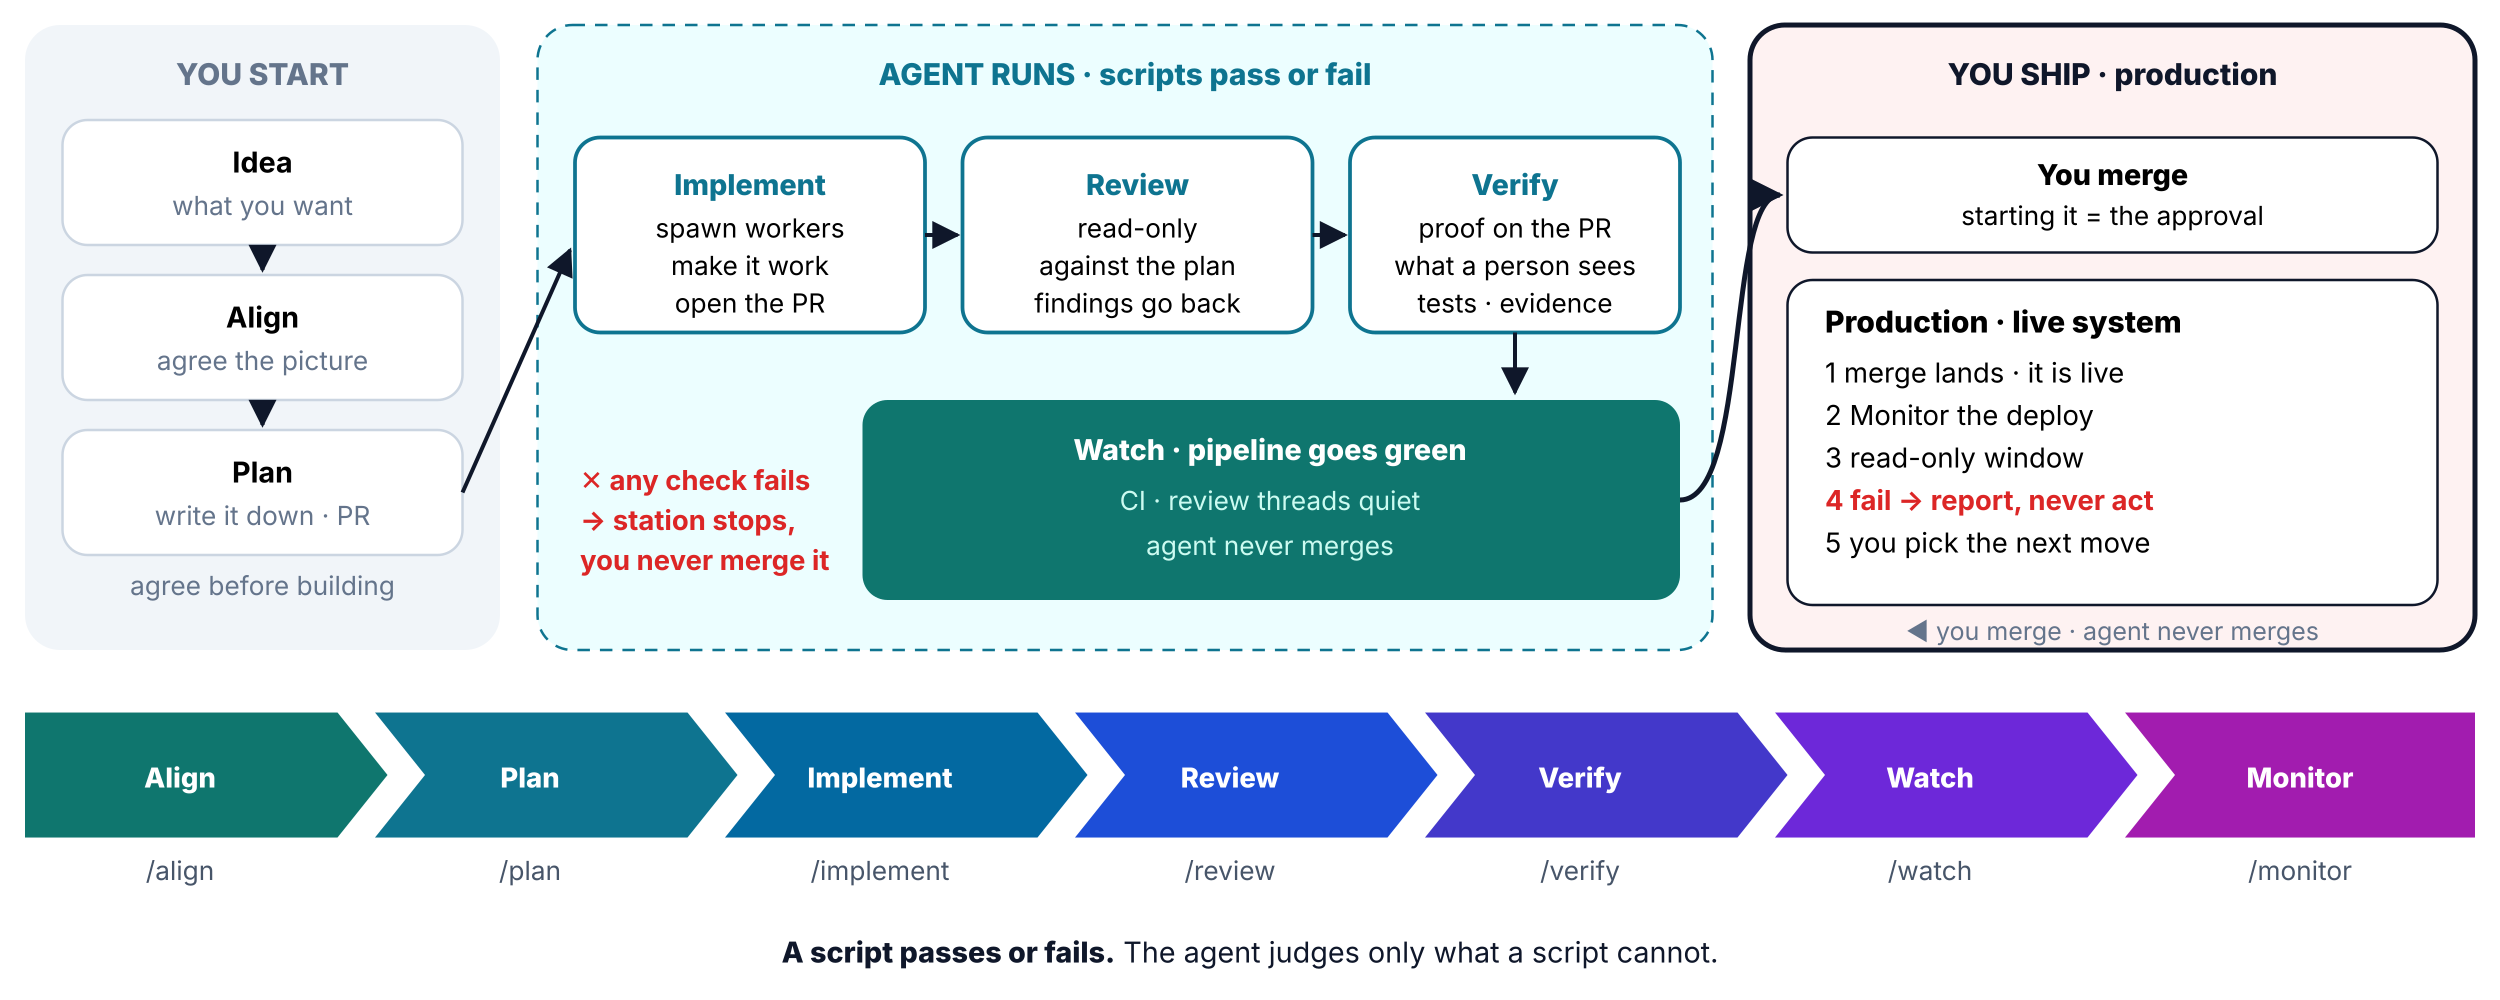
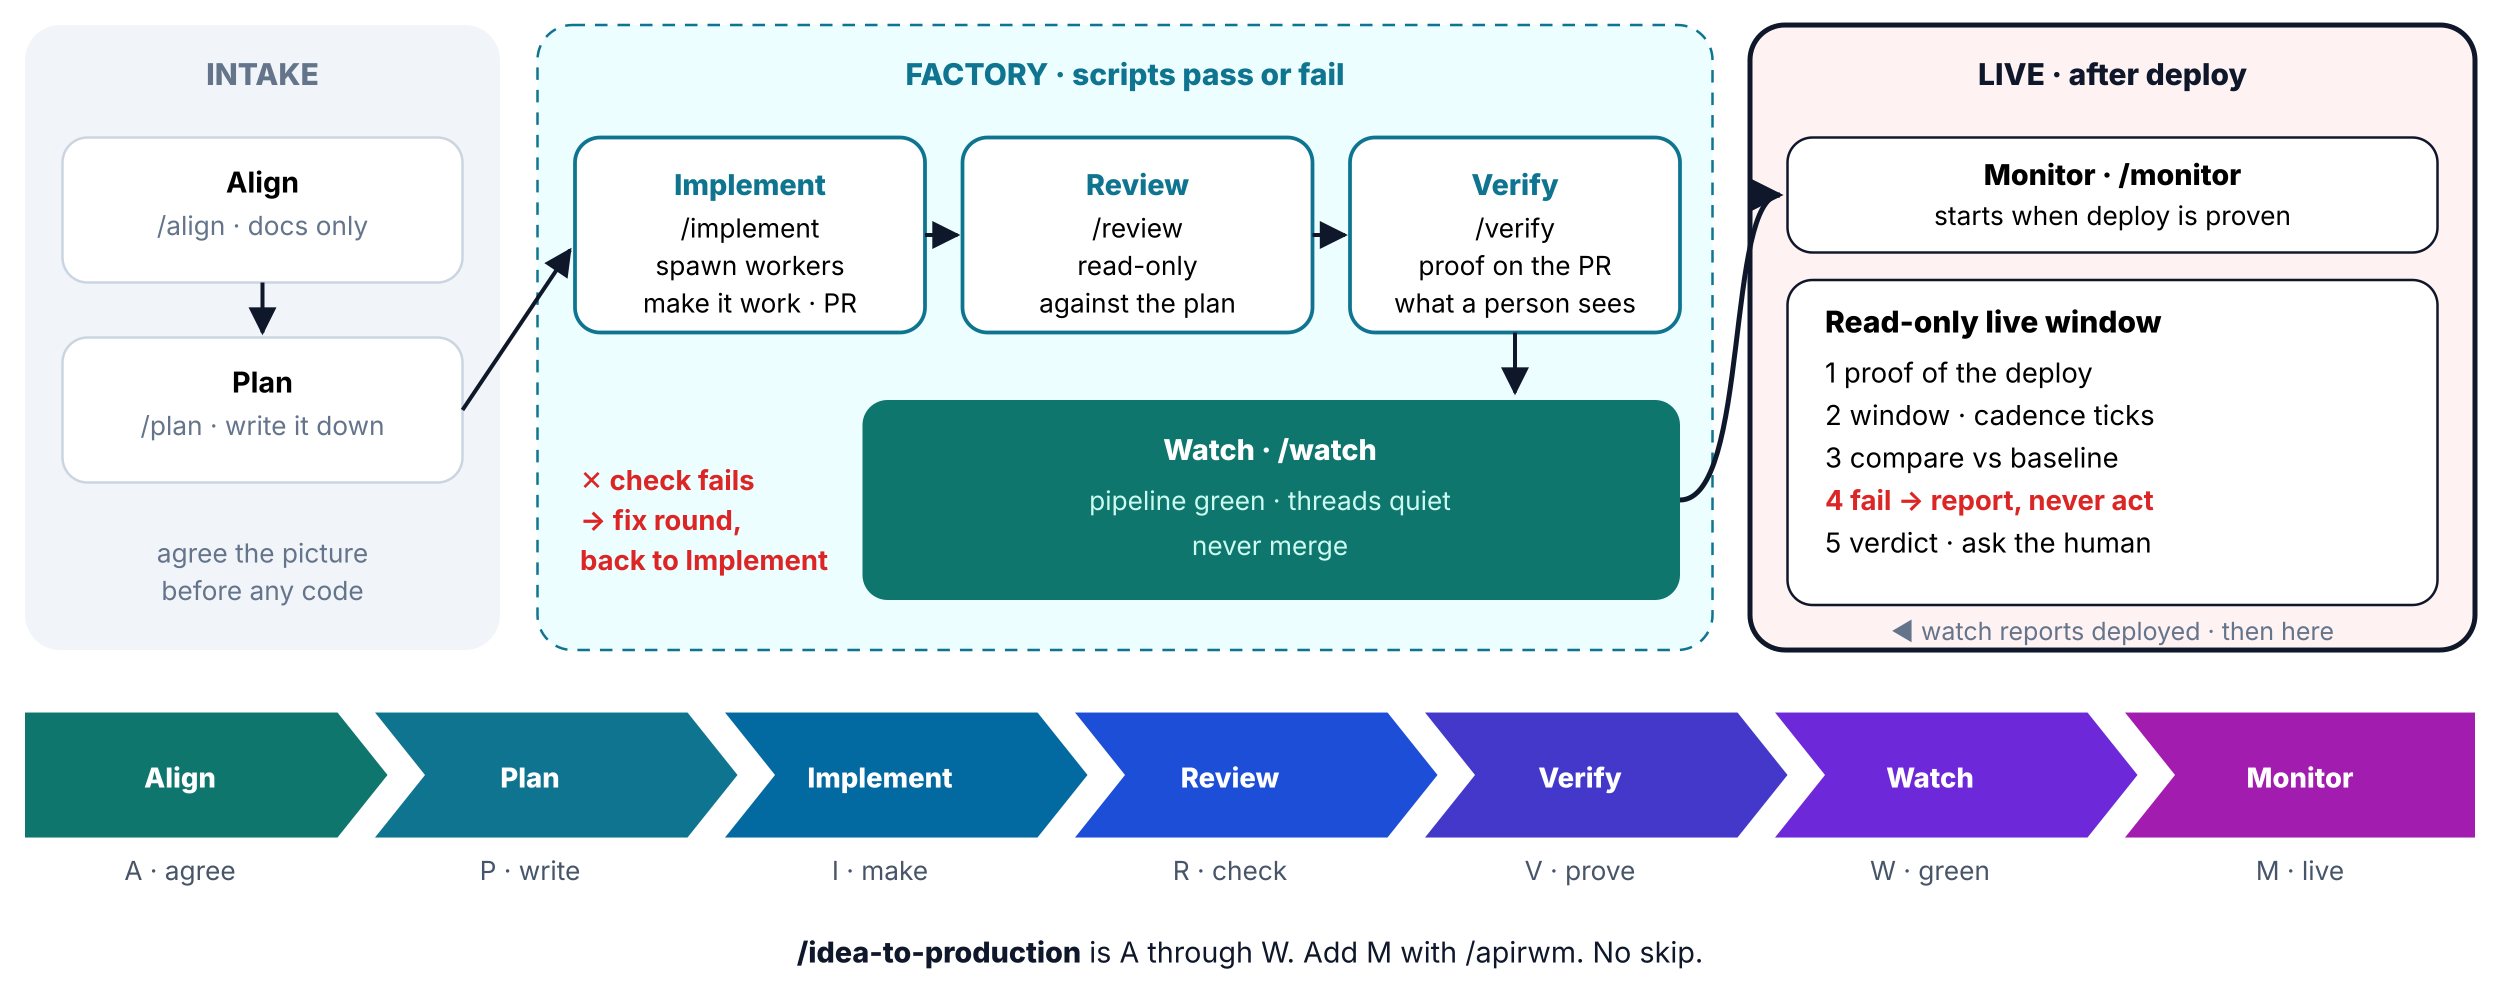
<svg xmlns="http://www.w3.org/2000/svg" viewBox="0 0 1000 400" role="img" aria-labelledby="line-title line-desc" font-family="ui-sans-serif, system-ui, -apple-system, 'Segoe UI', sans-serif">
  <defs>
    <marker id="line-a" viewBox="0 0 10 10" refX="9" refY="5" markerWidth="7" markerHeight="7" orient="auto">
      <path d="M0 0L10 5L0 10z" fill="#0f172a" />
    </marker>
-     <marker id="line-x" viewBox="0 0 10 10" refX="9" refY="5" markerWidth="7" markerHeight="7" orient="auto">
-       <path d="M0 0L10 5L0 10z" fill="#dc2626" />
-     </marker>
  </defs>
  <rect width="1000" height="400" fill="#ffffff" />
  <rect x="10" y="10" width="190" height="250" rx="14" fill="#f1f5f9" />
-   <text x="105" y="34" text-anchor="middle" font-size="12" font-weight="800" fill="#64748b">YOU START</text>
+   <text x="105" y="34" text-anchor="middle" font-size="12" font-weight="800" fill="#64748b">INTAKE</text>
  <rect x="215" y="10" width="470" height="250" rx="14" fill="#ecfeff" stroke="#0e7490" stroke-dasharray="5 4" />
-   <text x="450" y="34" text-anchor="middle" font-size="12" font-weight="800" fill="#0e7490">AGENT RUNS · scripts pass or fail</text>
+   <text x="450" y="34" text-anchor="middle" font-size="12" font-weight="800" fill="#0e7490">FACTORY · scripts pass or fail</text>
  <rect x="700" y="10" width="290" height="250" rx="14" fill="#fef2f2" stroke="#0f172a" stroke-width="2" />
-   <text x="845" y="34" text-anchor="middle" font-size="12" font-weight="800" fill="#0f172a">YOU SHIP · production</text>
+   <text x="845" y="34" text-anchor="middle" font-size="12" font-weight="800" fill="#0f172a">LIVE · after deploy</text>
  <g font-size="11.5">
-     <rect x="25" y="48" width="160" height="50" rx="10" fill="#fff" stroke="#cbd5e1" />
-     <text x="105" y="69" text-anchor="middle" font-weight="700">Idea</text>
-     <text x="105" y="86" text-anchor="middle" fill="#64748b" font-size="10.5">what you want</text>
-     <rect x="25" y="110" width="160" height="50" rx="10" fill="#fff" stroke="#cbd5e1" />
-     <text x="105" y="131" text-anchor="middle" font-weight="700">Align</text>
-     <text x="105" y="148" text-anchor="middle" fill="#64748b" font-size="10.5">agree the picture</text>
-     <rect x="25" y="172" width="160" height="50" rx="10" fill="#fff" stroke="#cbd5e1" />
-     <text x="105" y="193" text-anchor="middle" font-weight="700">Plan</text>
-     <text x="105" y="210" text-anchor="middle" fill="#64748b" font-size="10.5">write it down · PR</text>
-     <line x1="105" y1="98" x2="105" y2="108" stroke="#0f172a" stroke-width="1.6" marker-end="url(#line-a)" />
-     <line x1="105" y1="160" x2="105" y2="170" stroke="#0f172a" stroke-width="1.6" marker-end="url(#line-a)" />
-     <text x="105" y="238" text-anchor="middle" fill="#64748b" font-size="10.5">agree before building</text>
+     <rect x="25" y="55" width="160" height="58" rx="10" fill="#fff" stroke="#cbd5e1" />
+     <text x="105" y="77" text-anchor="middle" font-weight="700">Align</text>
+     <text x="105" y="94" text-anchor="middle" fill="#64748b" font-size="10.5">/align · docs only</text>
+     <rect x="25" y="135" width="160" height="58" rx="10" fill="#fff" stroke="#cbd5e1" />
+     <text x="105" y="157" text-anchor="middle" font-weight="700">Plan</text>
+     <text x="105" y="174" text-anchor="middle" fill="#64748b" font-size="10.5">/plan · write it down</text>
+     <line x1="105" y1="113" x2="105" y2="133" stroke="#0f172a" stroke-width="1.6" marker-end="url(#line-a)" />
+     <text x="105" y="225" text-anchor="middle" fill="#64748b" font-size="10.5">agree the picture</text>
+     <text x="105" y="240" text-anchor="middle" fill="#64748b" font-size="10.5">before any code</text>
    <rect x="230" y="55" width="140" height="78" rx="10" fill="#fff" stroke="#0e7490" stroke-width="1.5" />
    <text x="300" y="78" text-anchor="middle" font-weight="800" fill="#0e7490">Implement</text>
-     <text x="300" y="95" text-anchor="middle" font-size="10.5">spawn workers</text>
-     <text x="300" y="110" text-anchor="middle" font-size="10.5">make it work</text>
-     <text x="300" y="125" text-anchor="middle" font-size="10.5">open the PR</text>
+     <text x="300" y="95" text-anchor="middle" font-size="10.5">/implement</text>
+     <text x="300" y="110" text-anchor="middle" font-size="10.5">spawn workers</text>
+     <text x="300" y="125" text-anchor="middle" font-size="10.5">make it work · PR</text>
    <rect x="385" y="55" width="140" height="78" rx="10" fill="#fff" stroke="#0e7490" stroke-width="1.5" />
    <text x="455" y="78" text-anchor="middle" font-weight="800" fill="#0e7490">Review</text>
-     <text x="455" y="95" text-anchor="middle" font-size="10.5">read-only</text>
-     <text x="455" y="110" text-anchor="middle" font-size="10.5">against the plan</text>
-     <text x="455" y="125" text-anchor="middle" font-size="10.5">findings go back</text>
+     <text x="455" y="95" text-anchor="middle" font-size="10.5">/review</text>
+     <text x="455" y="110" text-anchor="middle" font-size="10.5">read-only</text>
+     <text x="455" y="125" text-anchor="middle" font-size="10.5">against the plan</text>
    <rect x="540" y="55" width="132" height="78" rx="10" fill="#fff" stroke="#0e7490" stroke-width="1.5" />
    <text x="606" y="78" text-anchor="middle" font-weight="800" fill="#0e7490">Verify</text>
-     <text x="606" y="95" text-anchor="middle" font-size="10.5">proof on the PR</text>
-     <text x="606" y="110" text-anchor="middle" font-size="10.5">what a person sees</text>
-     <text x="606" y="125" text-anchor="middle" font-size="10.5">tests · evidence</text>
-     <line x1="185" y1="197" x2="228" y2="100" stroke="#0f172a" stroke-width="1.6" marker-end="url(#line-a)" />
+     <text x="606" y="95" text-anchor="middle" font-size="10.5">/verify</text>
+     <text x="606" y="110" text-anchor="middle" font-size="10.5">proof on the PR</text>
+     <text x="606" y="125" text-anchor="middle" font-size="10.5">what a person sees</text>
+     <line x1="185" y1="164" x2="228" y2="100" stroke="#0f172a" stroke-width="1.6" marker-end="url(#line-a)" />
    <line x1="370" y1="94" x2="383" y2="94" stroke="#0f172a" stroke-width="1.6" marker-end="url(#line-a)" />
    <line x1="525" y1="94" x2="538" y2="94" stroke="#0f172a" stroke-width="1.6" marker-end="url(#line-a)" />
    <rect x="345" y="160" width="327" height="80" rx="10" fill="#0f766e" />
-     <text x="508" y="184" text-anchor="middle" fill="#fff" font-weight="800">Watch · pipeline goes green</text>
-     <text x="508" y="204" text-anchor="middle" fill="#ccfbf1" font-size="10.5">CI · review threads quiet</text>
-     <text x="508" y="222" text-anchor="middle" fill="#ccfbf1" font-size="10.5">agent never merges</text>
+     <text x="508" y="184" text-anchor="middle" fill="#fff" font-weight="800">Watch · /watch</text>
+     <text x="508" y="204" text-anchor="middle" fill="#ccfbf1" font-size="10.5">pipeline green · threads quiet</text>
+     <text x="508" y="222" text-anchor="middle" fill="#ccfbf1" font-size="10.5">never merge</text>
    <line x1="606" y1="133" x2="606" y2="157" stroke="#0f172a" stroke-width="1.6" marker-end="url(#line-a)" />
-     <text x="232" y="196" fill="#dc2626" font-size="11" font-weight="700">✕ any check fails</text>
-     <text x="232" y="212" fill="#dc2626" font-size="11" font-weight="700">→ station stops,</text>
-     <text x="232" y="228" fill="#dc2626" font-size="11" font-weight="700">you never merge it</text>
+     <text x="232" y="196" fill="#dc2626" font-size="11" font-weight="700">✕ check fails</text>
+     <text x="232" y="212" fill="#dc2626" font-size="11" font-weight="700">→ fix round,</text>
+     <text x="232" y="228" fill="#dc2626" font-size="11" font-weight="700">back to Implement</text>
    <rect x="715" y="55" width="260" height="46" rx="10" fill="#fff" stroke="#0f172a" />
-     <text x="845" y="74" text-anchor="middle" font-weight="800">You merge</text>
-     <text x="845" y="90" text-anchor="middle" font-size="10.5">starting it = the approval</text>
+     <text x="845" y="74" text-anchor="middle" font-weight="800">Monitor · /monitor</text>
+     <text x="845" y="90" text-anchor="middle" font-size="10.5">starts when deploy is proven</text>
    <rect x="715" y="112" width="260" height="130" rx="10" fill="#fff" stroke="#0f172a" />
-     <text x="730" y="133" font-weight="800" font-size="12">Production · live system</text>
+     <text x="730" y="133" font-weight="800" font-size="12">Read-only live window</text>
    <g font-size="11">
-       <text x="730" y="153">1 merge lands · it is live</text>
-       <text x="730" y="170">2 Monitor the deploy</text>
-       <text x="730" y="187">3 read-only window</text>
+       <text x="730" y="153">1 proof of the deploy</text>
+       <text x="730" y="170">2 window · cadence ticks</text>
+       <text x="730" y="187">3 compare vs baseline</text>
      <text x="730" y="204" fill="#dc2626" font-weight="700">4 fail → report, never act</text>
-       <text x="730" y="221">5 you pick the next move</text>
+       <text x="730" y="221">5 verdict · ask the human</text>
    </g>
    <path d="M672 200 C 700 200, 690 78, 712 78" fill="none" stroke="#0f172a" stroke-width="2" marker-end="url(#line-a)" />
-     <text x="845" y="256" text-anchor="middle" font-size="10" fill="#64748b">◀ you merge · agent never merges</text>
+     <text x="845" y="256" text-anchor="middle" font-size="10" fill="#64748b">◀ watch reports deployed · then here</text>
    <g font-size="11" font-weight="800">
      <polygon points="10,285 135,285 155,310 135,335 10,335" fill="#0f766e" />
      <text x="72" y="315" text-anchor="middle" fill="#fff">Align</text>
      <polygon points="150,285 275,285 295,310 275,335 150,335 170,310" fill="#0e7490" />
      <text x="212" y="315" text-anchor="middle" fill="#fff">Plan</text>
      <polygon points="290,285 415,285 435,310 415,335 290,335 310,310" fill="#0369a1" />
      <text x="352" y="315" text-anchor="middle" fill="#fff">Implement</text>
      <polygon points="430,285 555,285 575,310 555,335 430,335 450,310" fill="#1d4ed8" />
      <text x="492" y="315" text-anchor="middle" fill="#fff">Review</text>
      <polygon points="570,285 695,285 715,310 695,335 570,335 590,310" fill="#4338ca" />
      <text x="632" y="315" text-anchor="middle" fill="#fff">Verify</text>
      <polygon points="710,285 835,285 855,310 835,335 710,335 730,310" fill="#6d28d9" />
      <text x="772" y="315" text-anchor="middle" fill="#fff">Watch</text>
      <polygon points="850,285 990,285 990,335 850,335 870,310" fill="#a21caf" />
      <text x="920" y="315" text-anchor="middle" fill="#fff">Monitor</text>
    </g>
    <g font-size="10.5" fill="#475569">
-       <text x="72" y="352" text-anchor="middle">/align</text>
-       <text x="212" y="352" text-anchor="middle">/plan</text>
-       <text x="352" y="352" text-anchor="middle">/implement</text>
-       <text x="492" y="352" text-anchor="middle">/review</text>
-       <text x="632" y="352" text-anchor="middle">/verify</text>
-       <text x="772" y="352" text-anchor="middle">/watch</text>
-       <text x="920" y="352" text-anchor="middle">/monitor</text>
+       <text x="72" y="352" text-anchor="middle">A · agree</text>
+       <text x="212" y="352" text-anchor="middle">P · write</text>
+       <text x="352" y="352" text-anchor="middle">I · make</text>
+       <text x="492" y="352" text-anchor="middle">R · check</text>
+       <text x="632" y="352" text-anchor="middle">V · prove</text>
+       <text x="772" y="352" text-anchor="middle">W · green</text>
+       <text x="920" y="352" text-anchor="middle">M · live</text>
    </g>
    <text x="500" y="385" text-anchor="middle" font-size="11.5" fill="#0f172a">
-       <tspan font-weight="800">A script passes or fails.</tspan> The agent judges only what a script cannot.</text>
+       <tspan font-weight="800">/idea-to-production</tspan> is A through W. Add M with /apirwm. No skip.</text>
  </g>
</svg>
